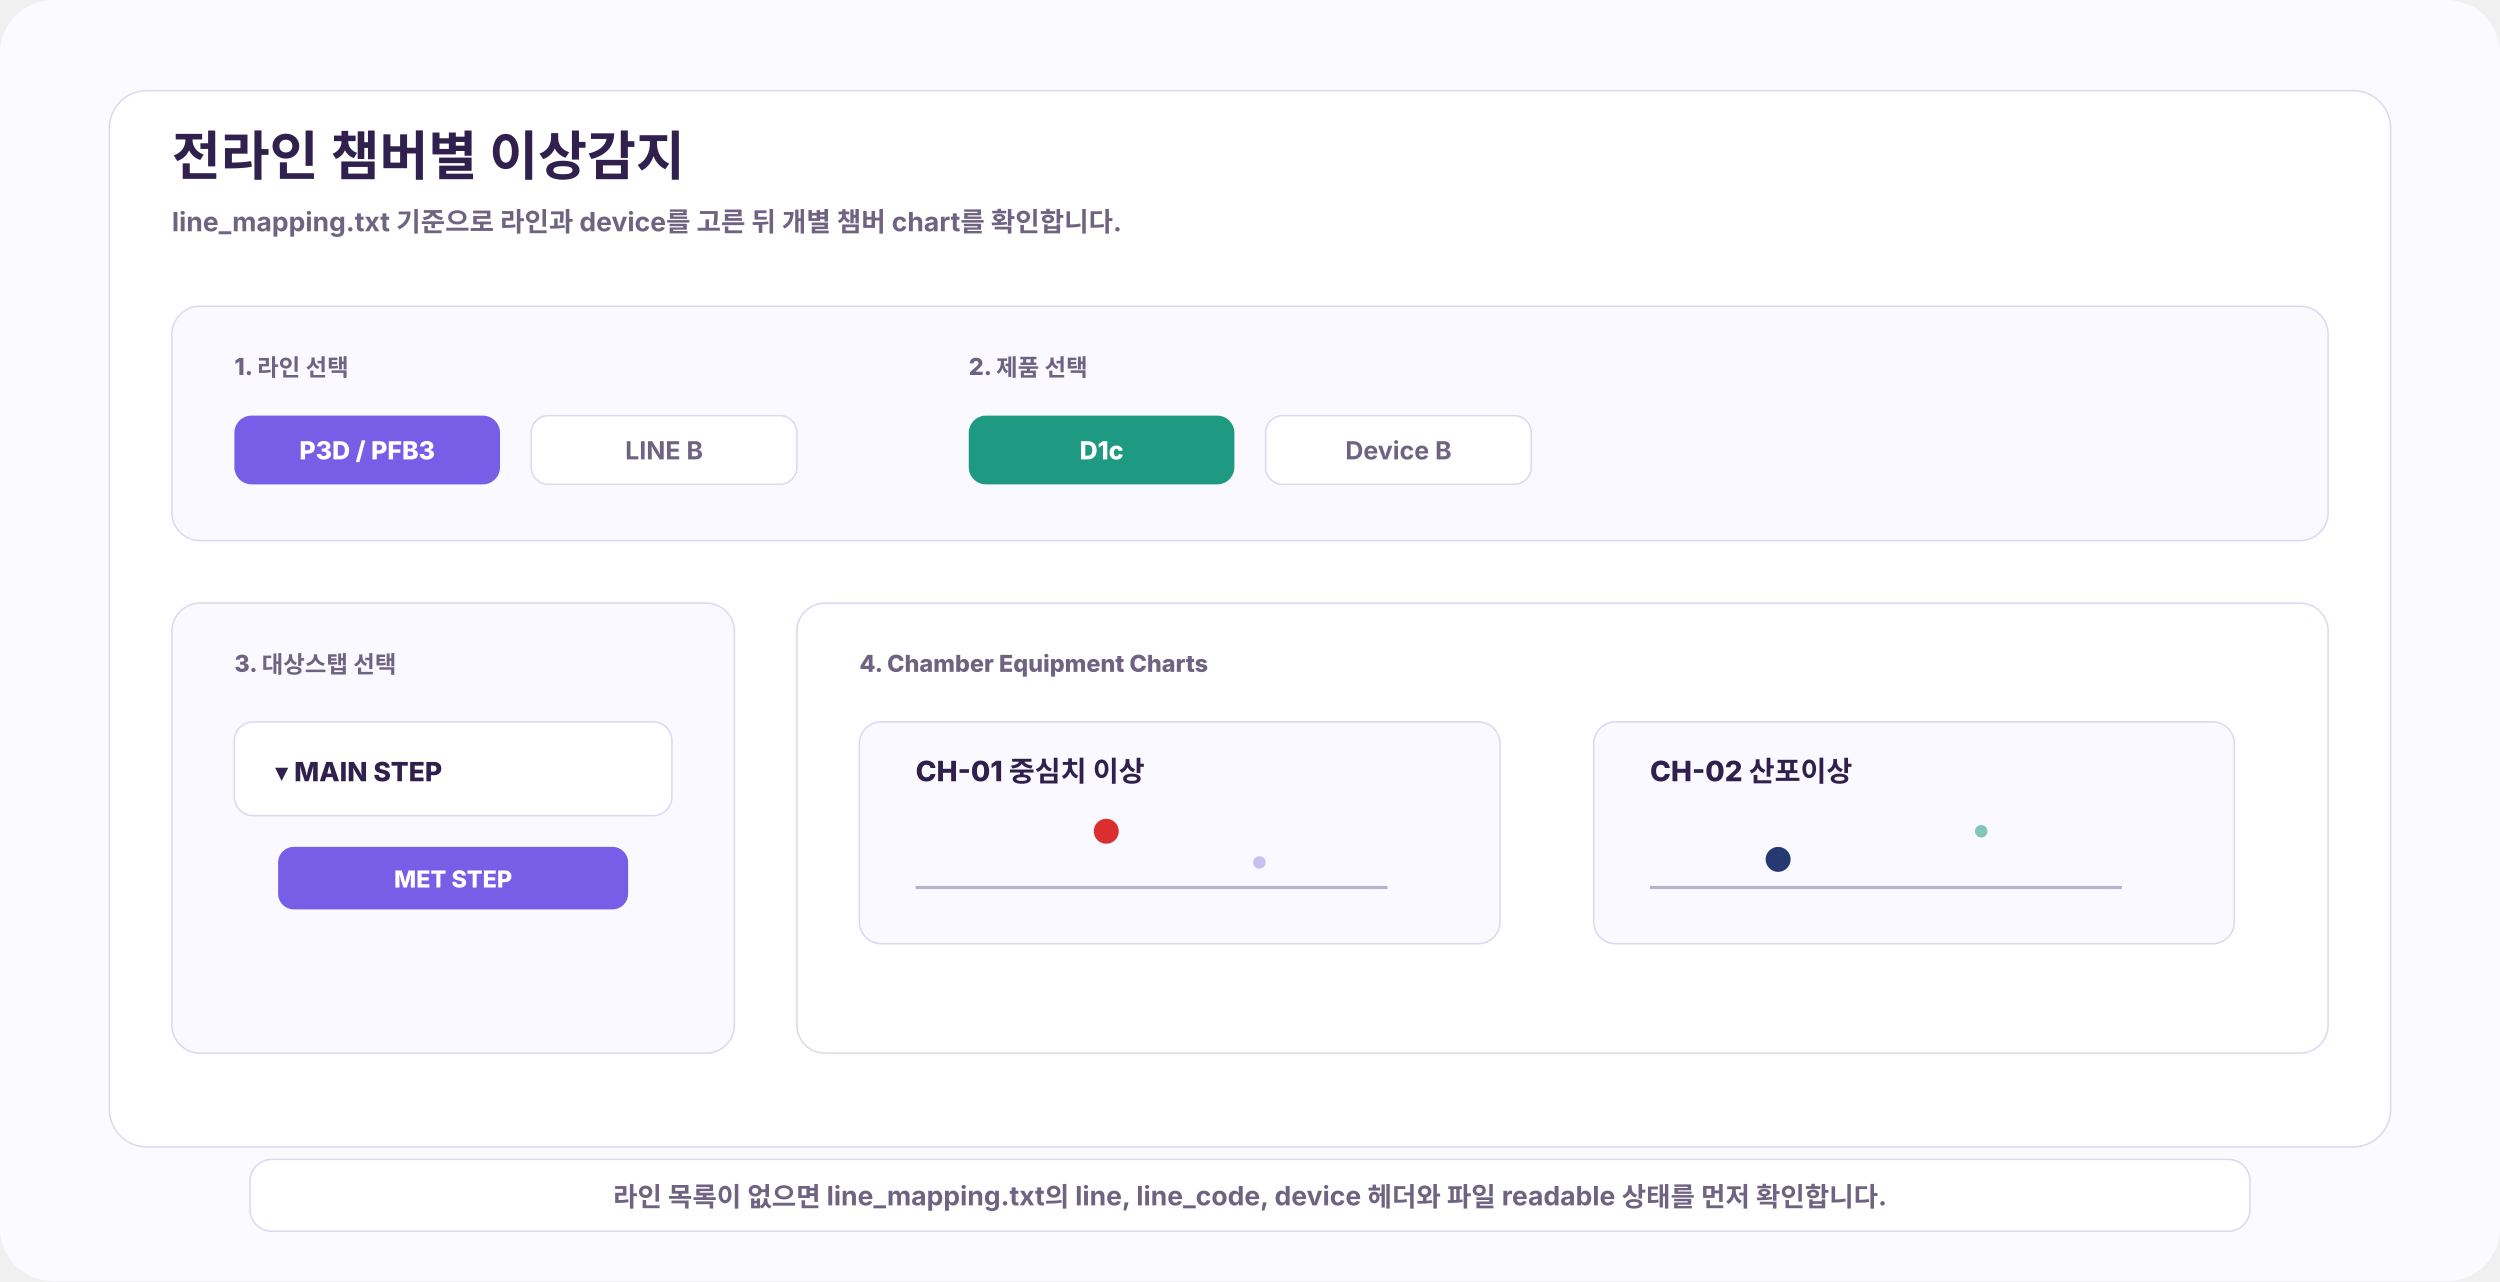
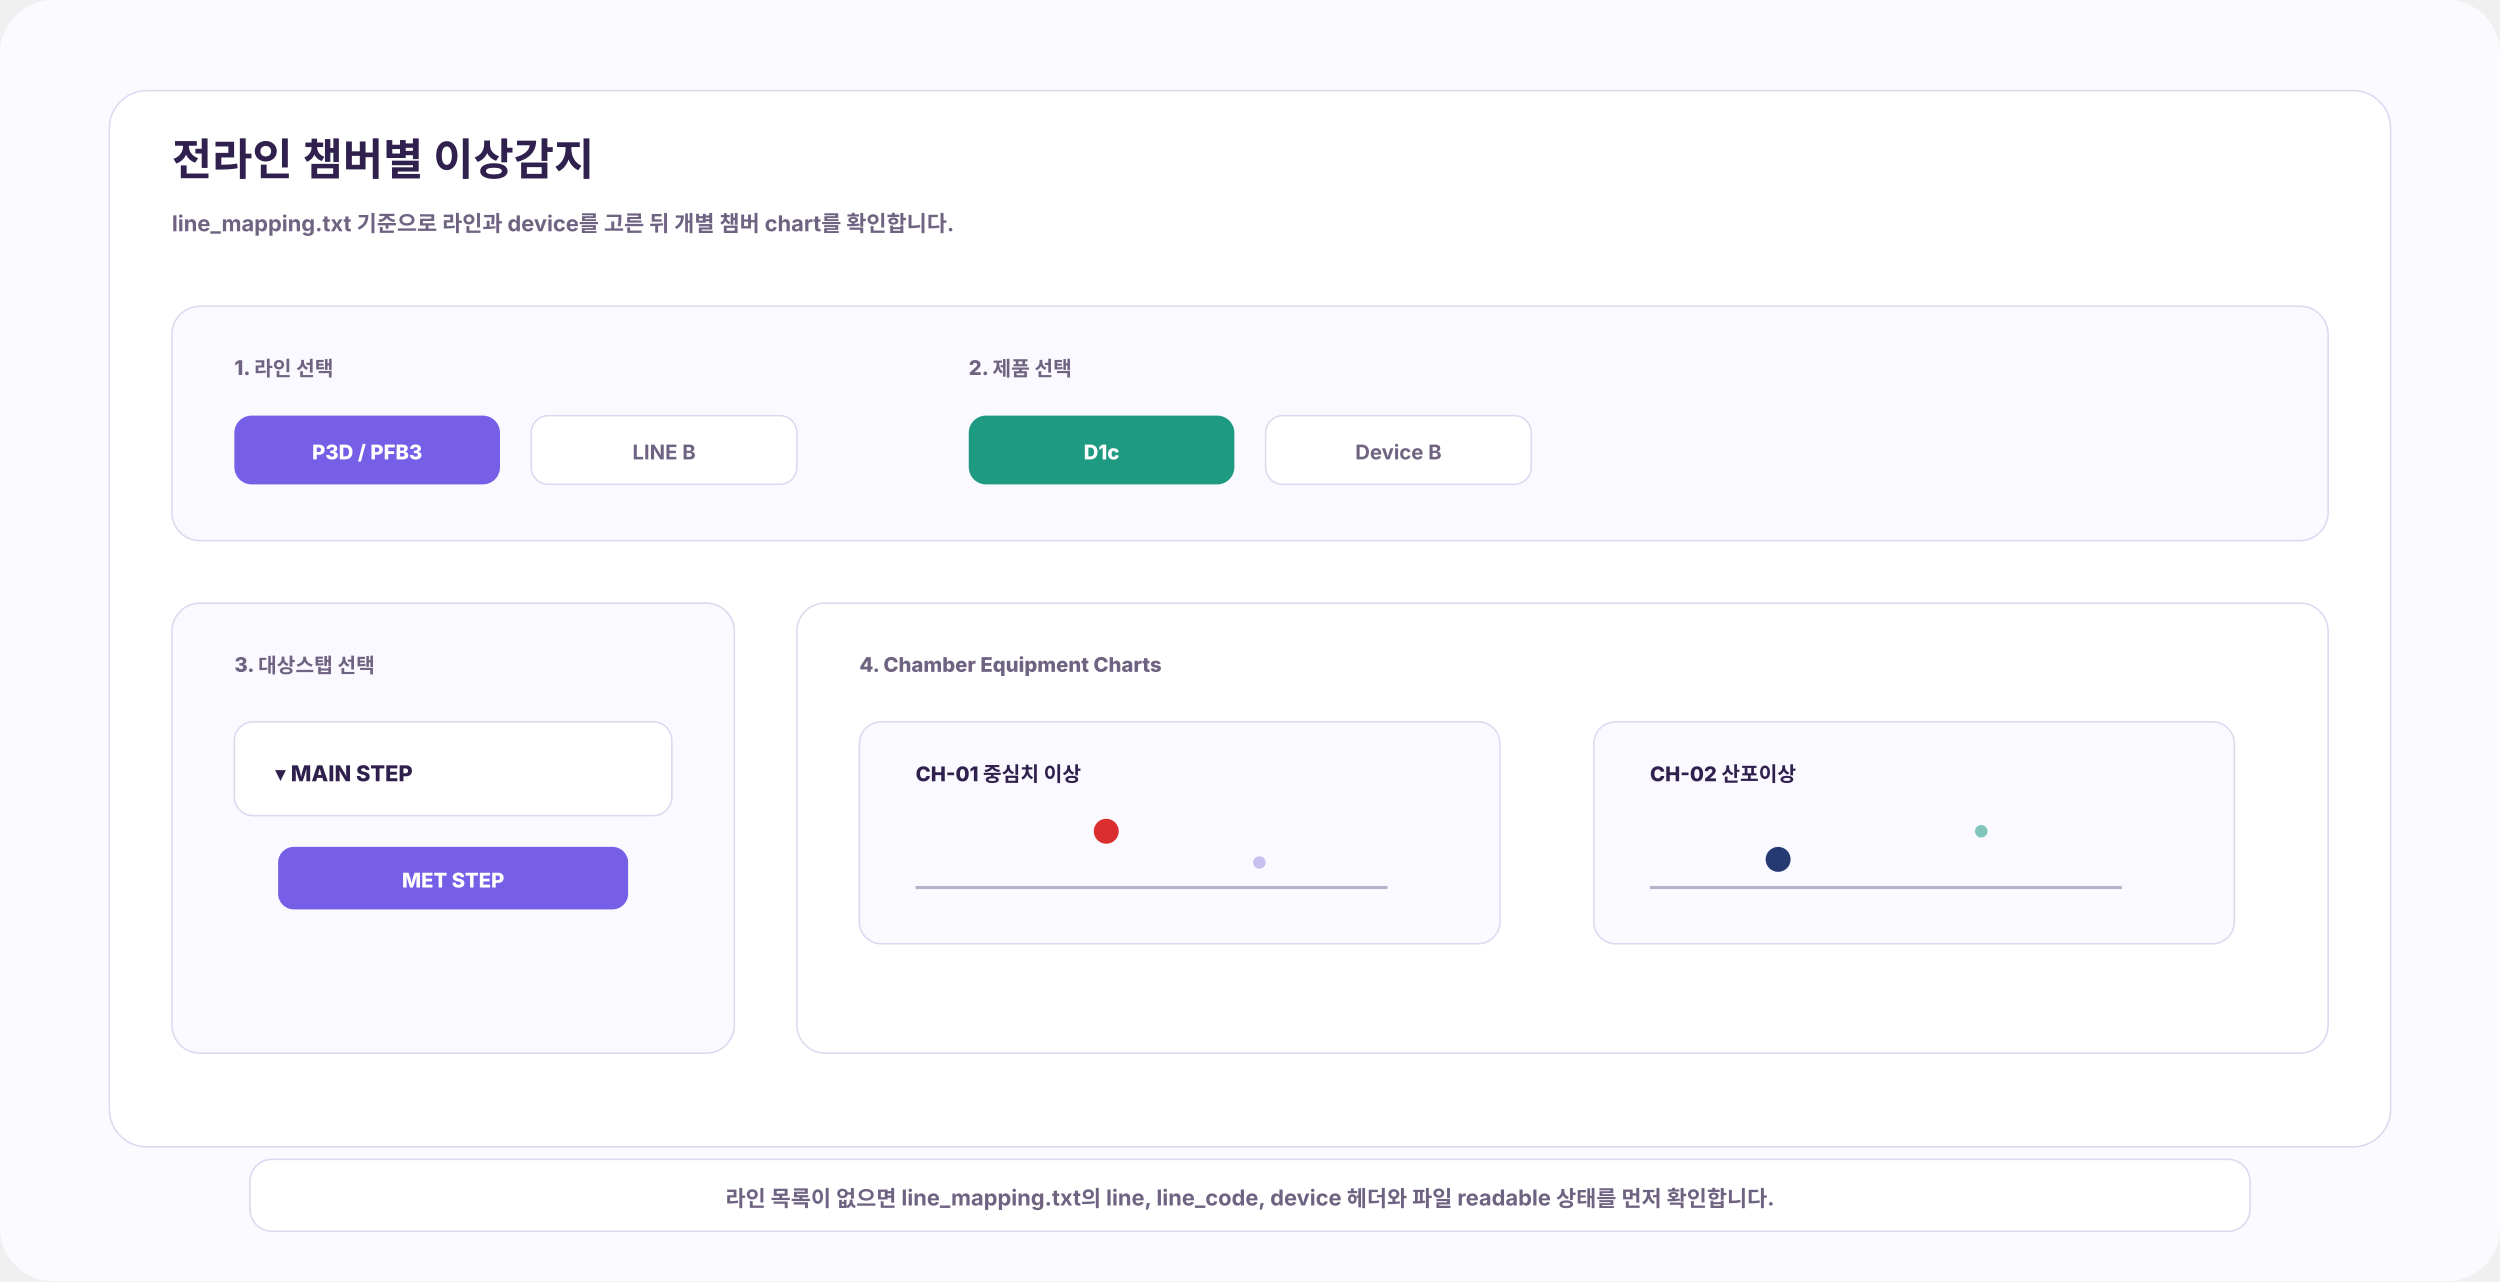
<svg xmlns="http://www.w3.org/2000/svg" width="1600" height="820" viewBox="0 0 1600 820" role="img" aria-labelledby="title desc">
  <defs>
    <style>
      text{font-family:Pretendard,Inter,Arial,sans-serif}
-       .h1{fill:#2f204d;font-size:34px;font-weight:800}
-       .h2{fill:#2f204d;font-size:24px;font-weight:800}
-       .label{fill:#6f6382;font-size:15px;font-weight:800}
-       .body{fill:#6f6382;font-size:17px;font-weight:650}
+       .h1{fill:#2f204d;font-size:28px;font-weight:800}
+       .h2{fill:#2f204d;font-size:18px;font-weight:800}
+       .label{fill:#6f6382;font-size:13px;font-weight:800}
+       .body{fill:#6f6382;font-size:14px;font-weight:650}
    </style>
  </defs>
  <rect width="1600" height="820" rx="34" fill="#fbfaff" />
  <rect x="70" y="58" width="1460" height="676" rx="24" fill="#ffffff" stroke="#ded7ef" />
  <text class="h1" x="110" y="112">전라인 챔버별 이상감지</text>
  <text class="body" x="110" y="148">line_mapping.txt 기준으로 라인과 device를 고른 뒤 개별 챔버 chart를 확인합니다.</text>
  <rect x="110" y="196" width="1380" height="150" rx="18" fill="#faf9ff" stroke="#ded7ef" />
  <text class="label" x="150" y="240">1. 라인 선택</text>
  <rect x="150" y="266" width="170" height="44" rx="11" fill="#765ee6" />
-   <text x="235" y="294" text-anchor="middle" fill="#ffffff" font-family="Pretendard,Inter,Arial,sans-serif" font-size="16" font-weight="800">P3D / PFB3</text>
+   <text x="235" y="294" text-anchor="middle" fill="#ffffff" font-family="Pretendard,Inter,Arial,sans-serif" font-size="13" font-weight="800">P3D / PFB3</text>
  <rect x="340" y="266" width="170" height="44" rx="11" fill="#ffffff" stroke="#ded7ef" />
-   <text x="425" y="294" text-anchor="middle" fill="#6f6382" font-family="Pretendard,Inter,Arial,sans-serif" font-size="16" font-weight="700">LINE B</text>
+   <text x="425" y="294" text-anchor="middle" fill="#6f6382" font-family="Pretendard,Inter,Arial,sans-serif" font-size="13" font-weight="700">LINE B</text>
  <text class="label" x="620" y="240">2. 제품 선택</text>
  <rect x="620" y="266" width="170" height="44" rx="11" fill="#1f9a82" />
-   <text x="705" y="294" text-anchor="middle" fill="#ffffff" font-family="Pretendard,Inter,Arial,sans-serif" font-size="16" font-weight="800">D1c</text>
+   <text x="705" y="294" text-anchor="middle" fill="#ffffff" font-family="Pretendard,Inter,Arial,sans-serif" font-size="13" font-weight="800">D1c</text>
  <rect x="810" y="266" width="170" height="44" rx="11" fill="#ffffff" stroke="#ded7ef" />
-   <text x="895" y="294" text-anchor="middle" fill="#6f6382" font-family="Pretendard,Inter,Arial,sans-serif" font-size="16" font-weight="700">Device B</text>
+   <text x="895" y="294" text-anchor="middle" fill="#6f6382" font-family="Pretendard,Inter,Arial,sans-serif" font-size="13" font-weight="700">Device B</text>
  <rect x="110" y="386" width="360" height="288" rx="18" fill="#faf9ff" stroke="#ded7ef" />
  <text class="label" x="150" y="430">3. 대상스탭 선택</text>
  <rect x="150" y="462" width="280" height="60" rx="12" fill="#ffffff" stroke="#ded7ef" />
-   <text x="176" y="500" fill="#2f204d" font-family="Pretendard,Inter,Arial,sans-serif" font-size="17" font-weight="800">▾ MAIN STEP</text>
+   <text x="176" y="500" fill="#2f204d" font-family="Pretendard,Inter,Arial,sans-serif" font-size="14" font-weight="800">▾ MAIN STEP</text>
  <rect x="178" y="542" width="224" height="40" rx="10" fill="#765ee6" />
-   <text x="290" y="568" text-anchor="middle" fill="#ffffff" font-family="Pretendard,Inter,Arial,sans-serif" font-size="15" font-weight="800">MET STEP</text>
+   <text x="290" y="568" text-anchor="middle" fill="#ffffff" font-family="Pretendard,Inter,Arial,sans-serif" font-size="13" font-weight="800">MET STEP</text>
  <rect x="510" y="386" width="980" height="288" rx="18" fill="#ffffff" stroke="#ded7ef" />
  <text class="label" x="550" y="430">4. Chamber Equipment Charts</text>
  <rect x="550" y="462" width="410" height="142" rx="14" fill="#faf9ff" stroke="#ded7ef" />
-   <text x="586" y="500" fill="#2f204d" font-family="Pretendard,Inter,Arial,sans-serif" font-size="18" font-weight="800">CH-01 중심치 이상</text>
+   <text x="586" y="500" fill="#2f204d" font-family="Pretendard,Inter,Arial,sans-serif" font-size="13" font-weight="800">CH-01 중심치 이상</text>
  <line x1="586" y1="568" x2="888" y2="568" stroke="#b9b0c9" stroke-width="2" />
  <circle cx="708" cy="532" r="8" fill="#db2f2f" />
  <circle cx="806" cy="552" r="4" fill="#8d7adf" opacity="0.45" />
  <rect x="1020" y="462" width="410" height="142" rx="14" fill="#faf9ff" stroke="#ded7ef" />
-   <text x="1056" y="500" fill="#2f204d" font-family="Pretendard,Inter,Arial,sans-serif" font-size="18" font-weight="800">CH-02 산포이상</text>
+   <text x="1056" y="500" fill="#2f204d" font-family="Pretendard,Inter,Arial,sans-serif" font-size="13" font-weight="800">CH-02 산포이상</text>
  <line x1="1056" y1="568" x2="1358" y2="568" stroke="#b9b0c9" stroke-width="2" />
  <circle cx="1138" cy="550" r="8" fill="#263a72" />
  <circle cx="1268" cy="532" r="4" fill="#1f9a82" opacity="0.55" />
  <rect x="160" y="742" width="1280" height="46" rx="14" fill="#ffffff" stroke="#ded7ef" />
  <text class="body" x="800" y="772" text-anchor="middle">라인 목록이 없으면 line_mapping.txt의 line, line_code, device 헤더와 파일 readable 상태를 먼저 확인합니다.</text>
</svg>
